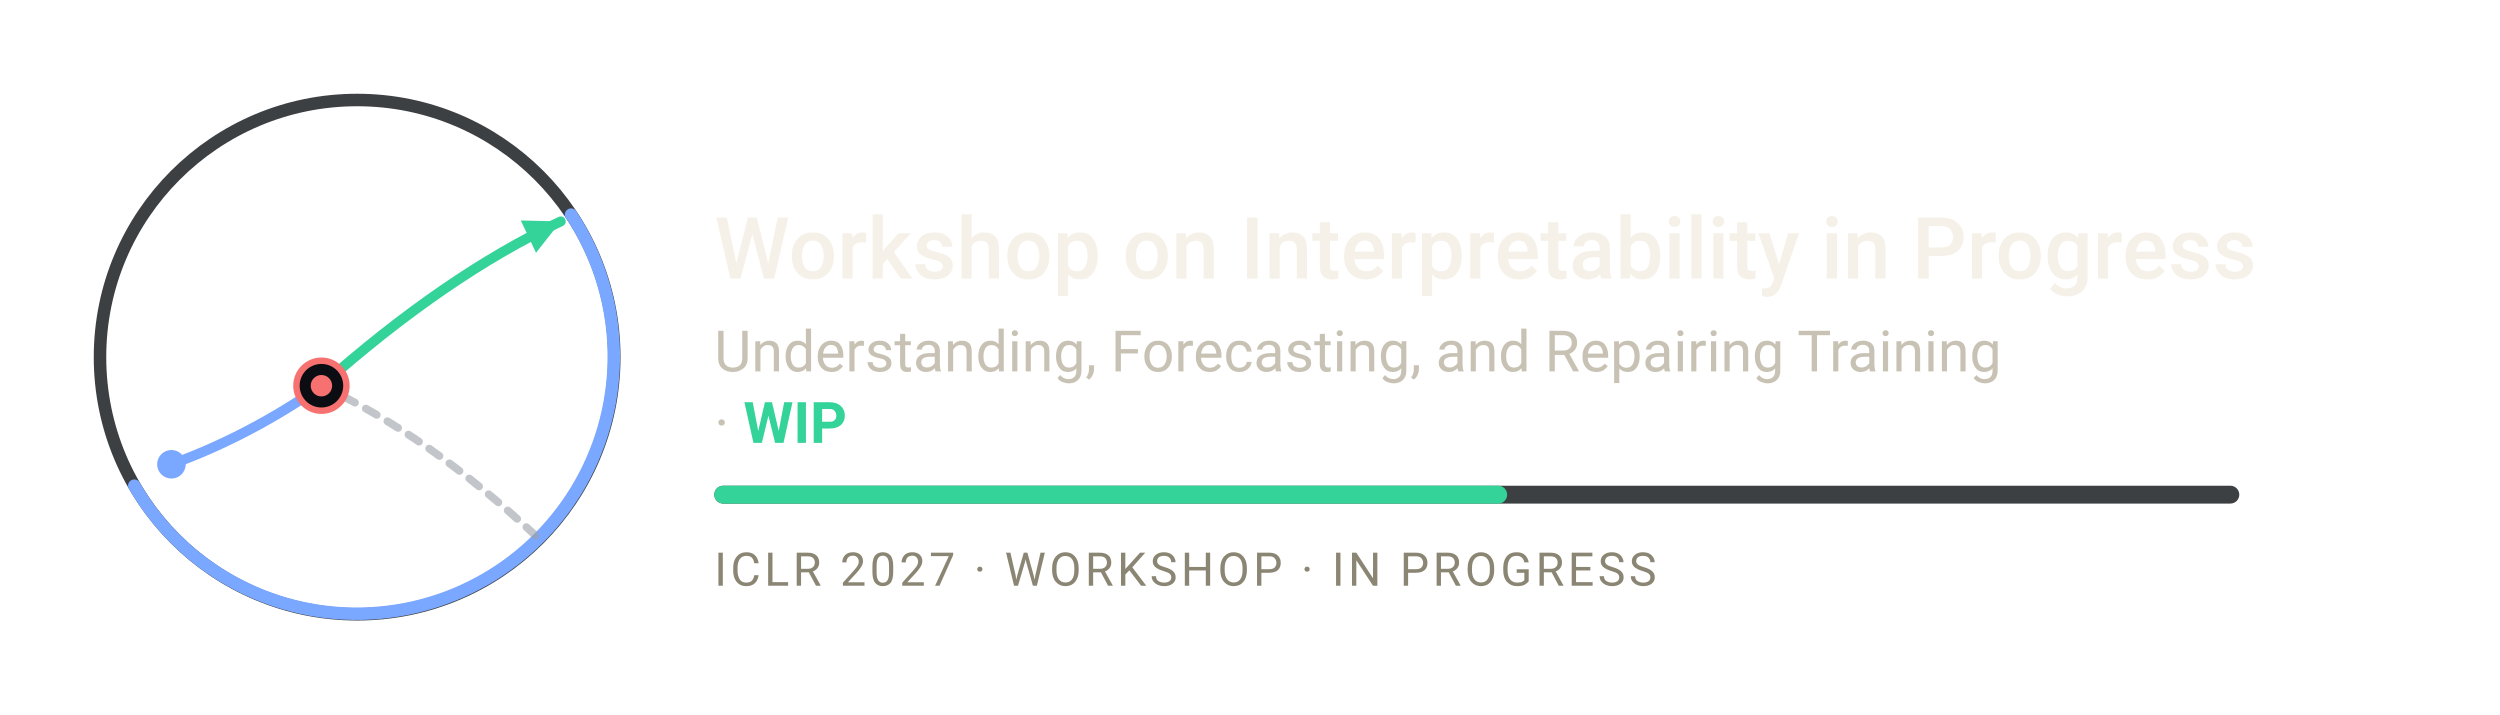
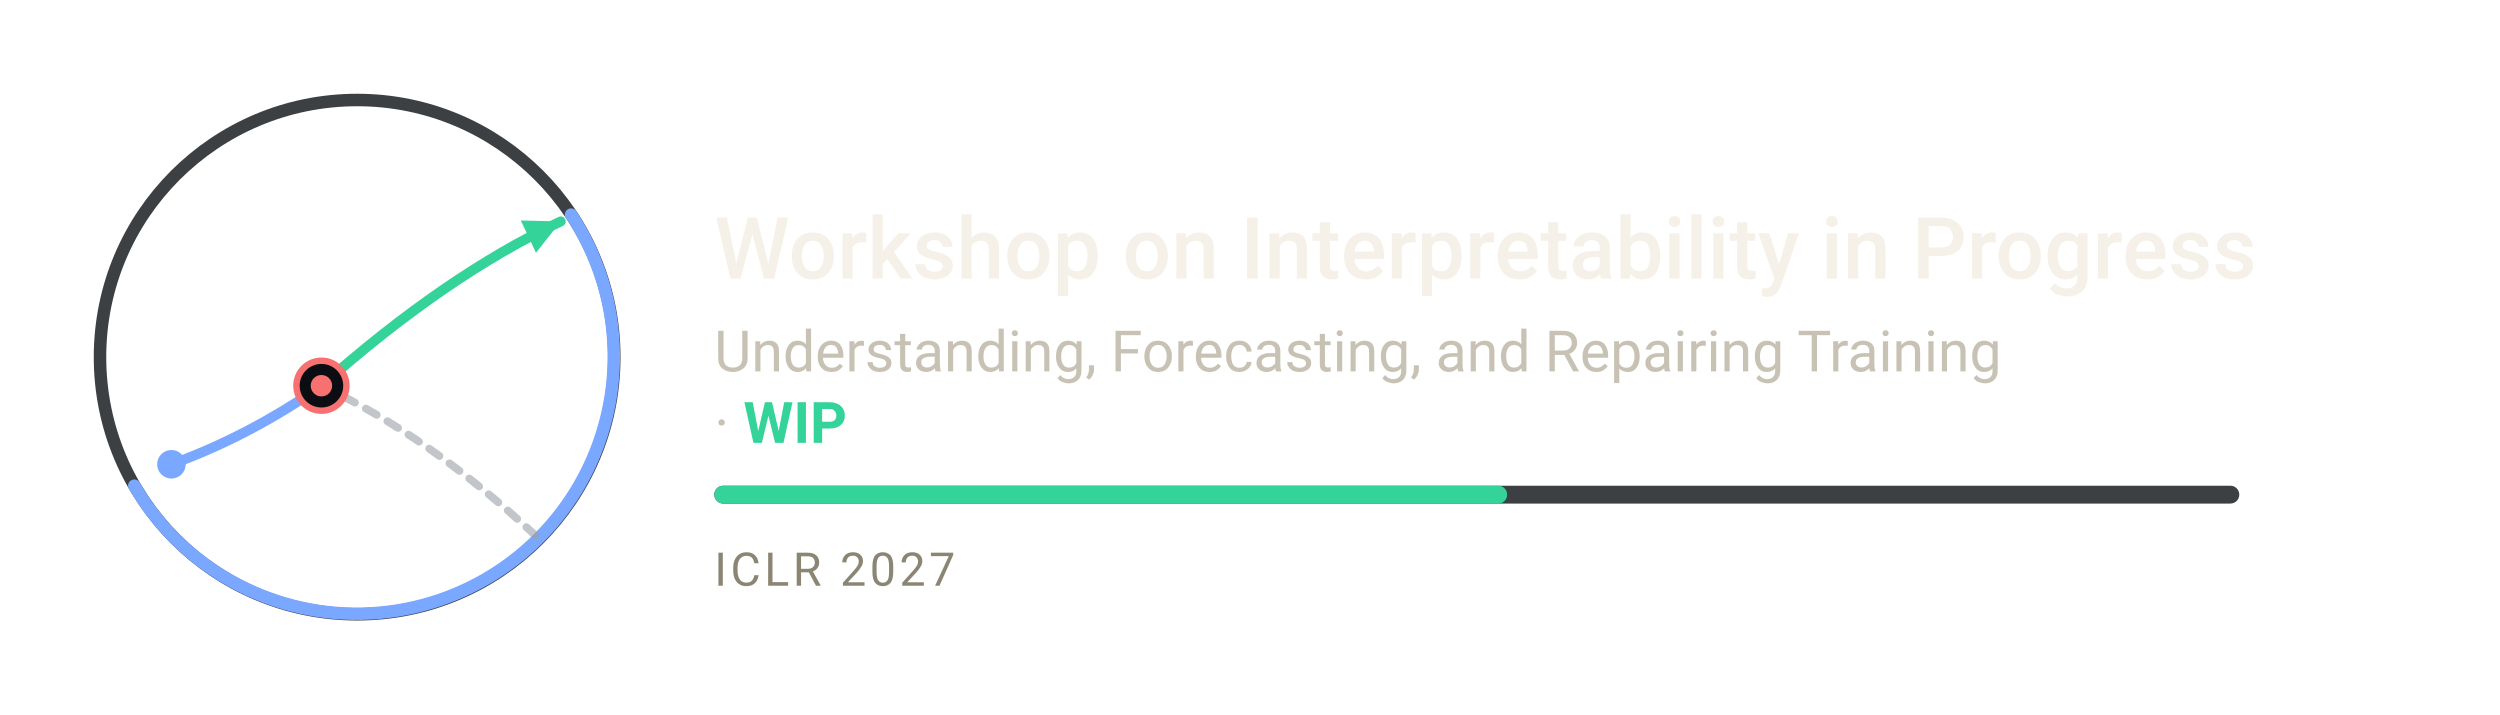
<svg xmlns="http://www.w3.org/2000/svg" viewBox="0 0 700 200" role="img" aria-label="WIP: Workshop on Interpretability in Progress horizontal lockup, dark variant">
  <style>
    @media (prefers-reduced-motion: no-preference) {
      .bar-fill { animation: wip-fill 1.1s cubic-bezier(.22,.9,.3,1) both; }
      @keyframes wip-fill { from { width: 0px; } to { width: 222px; } }
    }
  </style>
  <g transform="translate(20, 20)">
    <circle cx="80" cy="80" r="72" fill="none" stroke="#3c4043" stroke-width="3.5" />
    <path d="M 17.6 116.0 A 72 72 0 1 0 139.9 40.1" fill="none" stroke="#7aa7ff" stroke-width="3.5" stroke-linecap="round" />
    <path d="M 28 110 Q 50 102 70 88" fill="none" stroke="#7aa7ff" stroke-width="2.8" stroke-linecap="round" />
    <path d="M 70 88 Q 100 102 130 130" fill="none" stroke="#9aa0a6" stroke-width="2.2" stroke-linecap="round" stroke-dasharray="3.5 3.5" opacity="0.6" />
    <path d="M 70 88 Q 105 57 137 42" fill="none" stroke="#34d399" stroke-width="2.8" stroke-linecap="round" />
    <g transform="translate(137 42) rotate(-25.2)">
      <path d="M 0 0 L -10 -5 L -10 5 Z" fill="#34d399" />
    </g>
    <circle cx="28" cy="110" r="4" fill="#7aa7ff" />
    <circle cx="70" cy="88" r="7" fill="#0b0d12" stroke="#f87171" stroke-width="1.8" />
    <circle cx="70" cy="88" r="3" fill="#f87171" />
  </g>
  <g font-family="-apple-system, BlinkMacSystemFont, 'Segoe UI', Roboto, sans-serif">
    <text x="200" y="78" font-size="24" font-weight="500" fill="#f5f1e8">Workshop on Interpretability in Progress</text>
    <text x="200" y="104" font-size="16" fill="#c8c2b4">Understanding, Forecasting, and Repairing Training</text>
    <text x="200" y="124" font-size="16" fill="#c8c2b4">· <tspan font-weight="700" fill="#34d399">WIP</tspan>
    </text>
    <rect x="200" y="136" width="427" height="5" rx="2.5" fill="#3c4043" />
    <rect class="bar-fill" x="200" y="136" width="222" height="5" rx="2.5" fill="#34d399" />
-     <text x="200" y="164" font-size="13" fill="#8b8674" letter-spacing="1">ICLR 2027 · WORKSHOP · IN PROGRESS</text>
+     <text x="200" y="164" font-size="13" fill="#8b8674" letter-spacing="1">ICLR 2027</text>
  </g>
</svg>
